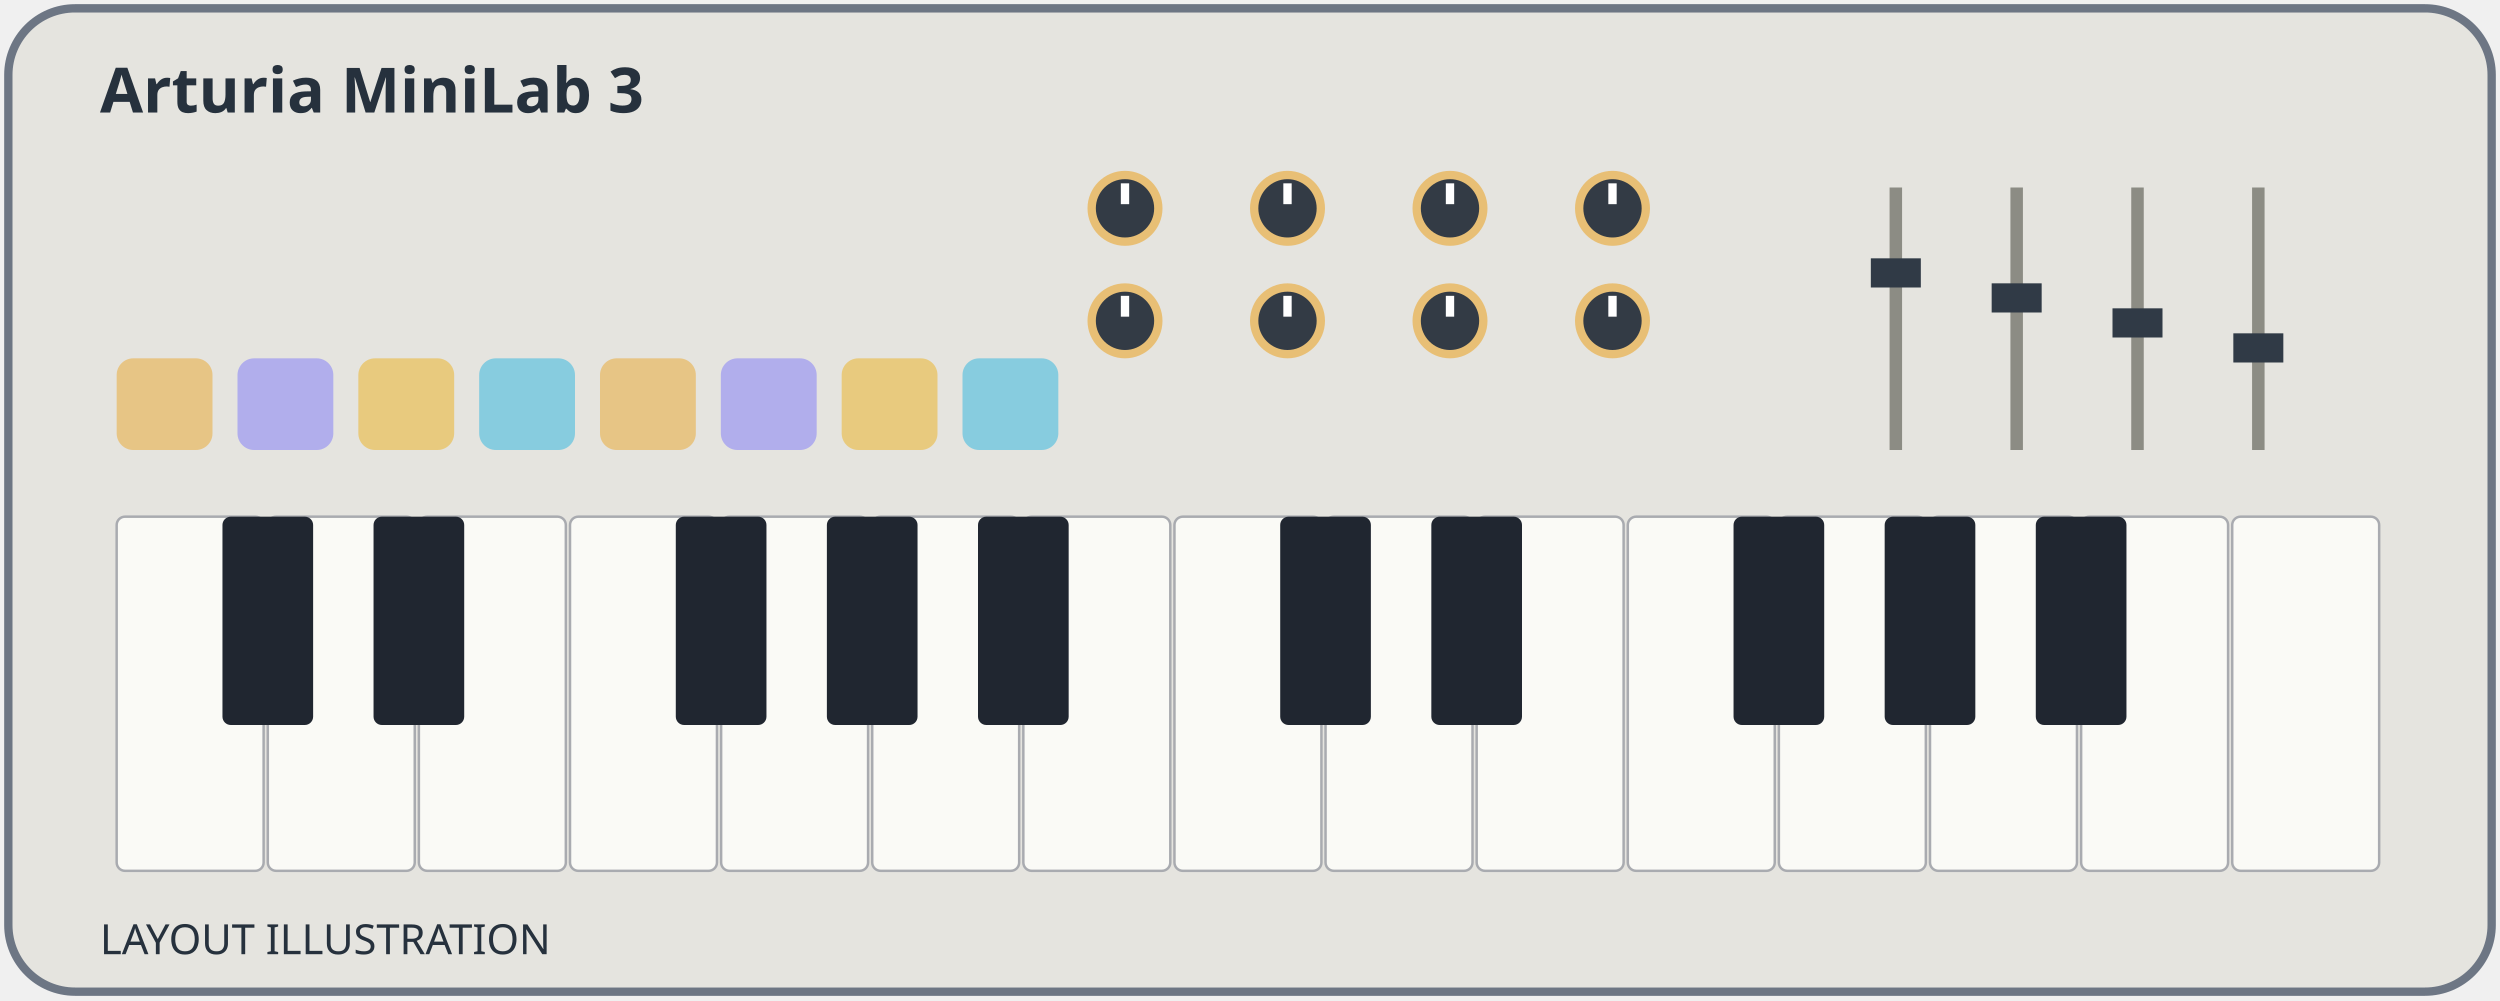
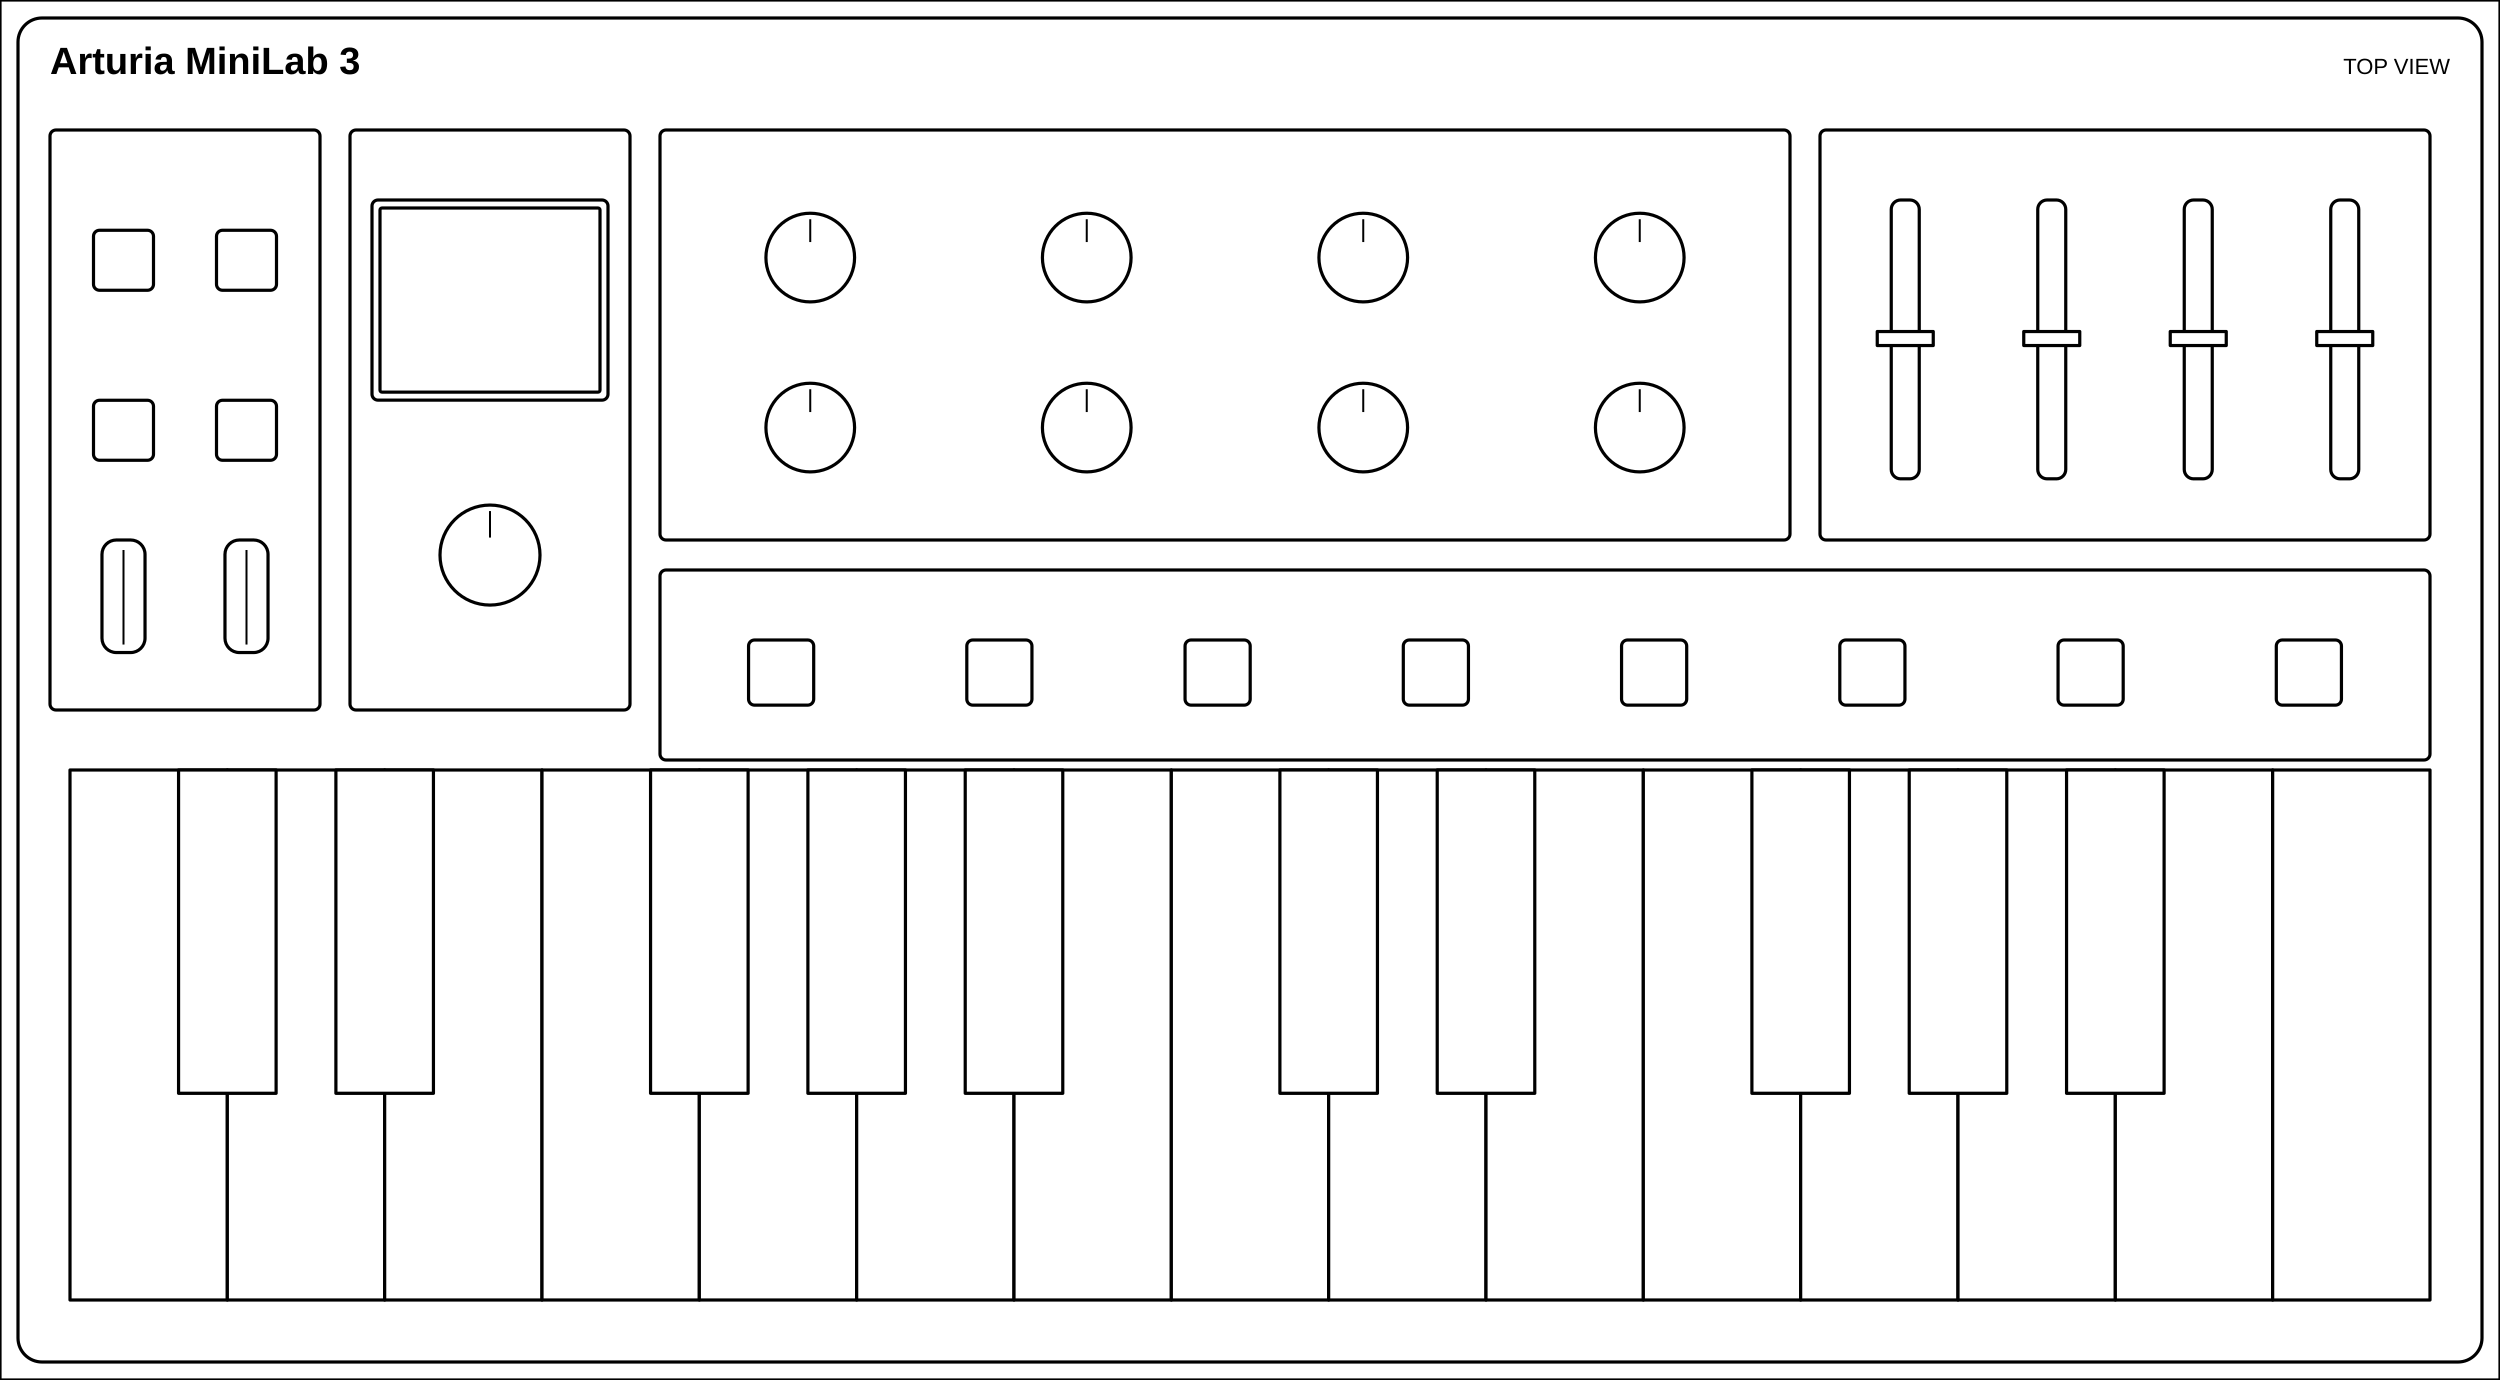
- <svg xmlns="http://www.w3.org/2000/svg" viewBox="0 0 600 240" role="img">
-   <rect x="2" y="2" width="596" height="236" rx="16" fill="#e5e4df" stroke="#6d7684" stroke-width="2" />
-   <text x="24" y="27" fill="#26313d" font-family="sans-serif" font-size="15" font-weight="bold">Arturia MiniLab 3</text>
-   <rect x="28" y="86" width="23" height="22" rx="4" fill="#e8bf75" opacity=".85" />
-   <circle cx="270" cy="50" r="8" fill="#333b45" stroke="#e8bf75" stroke-width="2" />
-   <path d="M270 44v5" stroke="#fff" stroke-width="2" />
-   <rect x="57" y="86" width="23" height="22" rx="4" fill="#a8a4ef" opacity=".85" />
-   <circle cx="309" cy="50" r="8" fill="#333b45" stroke="#e8bf75" stroke-width="2" />
-   <path d="M309 44v5" stroke="#fff" stroke-width="2" />
-   <rect x="86" y="86" width="23" height="22" rx="4" fill="#e9c66d" opacity=".85" />
-   <circle cx="348" cy="50" r="8" fill="#333b45" stroke="#e8bf75" stroke-width="2" />
-   <path d="M348 44v5" stroke="#fff" stroke-width="2" />
-   <rect x="115" y="86" width="23" height="22" rx="4" fill="#77c8df" opacity=".85" />
-   <circle cx="387" cy="50" r="8" fill="#333b45" stroke="#e8bf75" stroke-width="2" />
-   <path d="M387 44v5" stroke="#fff" stroke-width="2" />
-   <rect x="144" y="86" width="23" height="22" rx="4" fill="#e8bf75" opacity=".85" />
-   <circle cx="270" cy="77" r="8" fill="#333b45" stroke="#e8bf75" stroke-width="2" />
-   <path d="M270 71v5" stroke="#fff" stroke-width="2" />
-   <rect x="173" y="86" width="23" height="22" rx="4" fill="#a8a4ef" opacity=".85" />
-   <circle cx="309" cy="77" r="8" fill="#333b45" stroke="#e8bf75" stroke-width="2" />
-   <path d="M309 71v5" stroke="#fff" stroke-width="2" />
-   <rect x="202" y="86" width="23" height="22" rx="4" fill="#e9c66d" opacity=".85" />
-   <circle cx="348" cy="77" r="8" fill="#333b45" stroke="#e8bf75" stroke-width="2" />
-   <path d="M348 71v5" stroke="#fff" stroke-width="2" />
-   <rect x="231" y="86" width="23" height="22" rx="4" fill="#77c8df" opacity=".85" />
-   <circle cx="387" cy="77" r="8" fill="#333b45" stroke="#e8bf75" stroke-width="2" />
-   <path d="M387 71v5" stroke="#fff" stroke-width="2" />
-   <path d="M455 45v63" stroke="#8c8c84" stroke-width="3" />
-   <rect x="449" y="62" width="12" height="7" fill="#303a46" />
-   <path d="M484 45v63" stroke="#8c8c84" stroke-width="3" />
-   <rect x="478" y="68" width="12" height="7" fill="#303a46" />
-   <path d="M513 45v63" stroke="#8c8c84" stroke-width="3" />
-   <rect x="507" y="74" width="12" height="7" fill="#303a46" />
-   <path d="M542 45v63" stroke="#8c8c84" stroke-width="3" />
-   <rect x="536" y="80" width="12" height="7" fill="#303a46" />
-   <rect x="28.00" y="124" width="35.27" height="85" rx="2" fill="#fafaf6" stroke="#a9abb0" stroke-width=".6" />
-   <rect x="64.27" y="124" width="35.27" height="85" rx="2" fill="#fafaf6" stroke="#a9abb0" stroke-width=".6" />
-   <rect x="100.53" y="124" width="35.27" height="85" rx="2" fill="#fafaf6" stroke="#a9abb0" stroke-width=".6" />
-   <rect x="136.80" y="124" width="35.27" height="85" rx="2" fill="#fafaf6" stroke="#a9abb0" stroke-width=".6" />
-   <rect x="173.07" y="124" width="35.27" height="85" rx="2" fill="#fafaf6" stroke="#a9abb0" stroke-width=".6" />
-   <rect x="209.33" y="124" width="35.27" height="85" rx="2" fill="#fafaf6" stroke="#a9abb0" stroke-width=".6" />
-   <rect x="245.60" y="124" width="35.27" height="85" rx="2" fill="#fafaf6" stroke="#a9abb0" stroke-width=".6" />
-   <rect x="281.87" y="124" width="35.27" height="85" rx="2" fill="#fafaf6" stroke="#a9abb0" stroke-width=".6" />
-   <rect x="318.13" y="124" width="35.27" height="85" rx="2" fill="#fafaf6" stroke="#a9abb0" stroke-width=".6" />
-   <rect x="354.40" y="124" width="35.27" height="85" rx="2" fill="#fafaf6" stroke="#a9abb0" stroke-width=".6" />
-   <rect x="390.67" y="124" width="35.27" height="85" rx="2" fill="#fafaf6" stroke="#a9abb0" stroke-width=".6" />
-   <rect x="426.93" y="124" width="35.27" height="85" rx="2" fill="#fafaf6" stroke="#a9abb0" stroke-width=".6" />
-   <rect x="463.20" y="124" width="35.27" height="85" rx="2" fill="#fafaf6" stroke="#a9abb0" stroke-width=".6" />
-   <rect x="499.47" y="124" width="35.27" height="85" rx="2" fill="#fafaf6" stroke="#a9abb0" stroke-width=".6" />
-   <rect x="535.73" y="124" width="35.27" height="85" rx="2" fill="#fafaf6" stroke="#a9abb0" stroke-width=".6" />
-   <rect x="53.39" y="124" width="21.76" height="50" rx="2" fill="#202630" />
-   <rect x="89.65" y="124" width="21.76" height="50" rx="2" fill="#202630" />
-   <rect x="162.19" y="124" width="21.76" height="50" rx="2" fill="#202630" />
-   <rect x="198.45" y="124" width="21.76" height="50" rx="2" fill="#202630" />
-   <rect x="234.72" y="124" width="21.76" height="50" rx="2" fill="#202630" />
-   <rect x="307.25" y="124" width="21.76" height="50" rx="2" fill="#202630" />
-   <rect x="343.52" y="124" width="21.76" height="50" rx="2" fill="#202630" />
-   <rect x="416.05" y="124" width="21.76" height="50" rx="2" fill="#202630" />
-   <rect x="452.32" y="124" width="21.76" height="50" rx="2" fill="#202630" />
-   <rect x="488.59" y="124" width="21.76" height="50" rx="2" fill="#202630" />
-   <text x="24" y="229" fill="#26313d" font-family="sans-serif" font-size="10">LAYOUT ILLUSTRATION</text>
+ <svg xmlns="http://www.w3.org/2000/svg" viewBox="0 0 1250 690" role="img" aria-labelledby="title description">
+   <style>text{font-family:Arial,Helvetica,sans-serif;fill:#000;stroke:none}.line{fill:#fff;stroke:#000;stroke-width:1.6;stroke-linejoin:round;stroke-linecap:round}.thin{fill:none;stroke:#000;stroke-width:1;stroke-linejoin:round;stroke-linecap:round}</style>
+   <rect x="0" y="0" width="1250" height="690" class="line" fill="#fff" stroke="none" stroke-width="1.6" />
+   <rect x="9" y="9" width="1232" height="672" class="line" fill="#fff" stroke="#000" stroke-width="1.6" rx="12" />
+   <text x="25" y="37" fill="#000" font-family="Arial,Helvetica,sans-serif" font-size="19" text-anchor="start" font-weight="bold">Arturia MiniLab 3</text>
+   <text x="1225" y="37" fill="#000" font-family="Arial,Helvetica,sans-serif" font-size="11" text-anchor="end">TOP VIEW</text>
+   <rect x="25" y="65" width="135" height="290" class="line" fill="#fff" stroke="#000" stroke-width="1.6" rx="3" />
+   <g id="performance-shift" data-kind="button" aria-label="Shift">
+     <rect x="46.75" y="115.135" width="30" height="30" class="line" fill="#fff" stroke="#000" stroke-width="1.6" rx="3" />
+   </g>
+   <g id="performance-hold" data-kind="button" aria-label="Hold">
+     <rect x="108.25" y="115.135" width="30" height="30" class="line" fill="#fff" stroke="#000" stroke-width="1.6" rx="3" />
+   </g>
+   <g id="performance-octave" data-kind="button" aria-label="Octave -">
+     <rect x="46.75" y="200.135" width="30" height="30" class="line" fill="#fff" stroke="#000" stroke-width="1.6" rx="3" />
+   </g>
+   <g id="performance-octave-2" data-kind="button" aria-label="Octave +">
+     <rect x="108.25" y="200.135" width="30" height="30" class="line" fill="#fff" stroke="#000" stroke-width="1.6" rx="3" />
+   </g>
+   <g id="performance-pitch" data-kind="strip" aria-label="Pitch">
+     <rect x="50.987" y="270" width="21.525" height="56.271" class="line" fill="#fff" stroke="#000" stroke-width="1.6" rx="7.175" />
+     <path d="M61.75 275L61.75 322.271" fill="none" stroke="#000" stroke-width="1" />
+   </g>
+   <g id="performance-mod" data-kind="strip" aria-label="Mod">
+     <rect x="112.487" y="270" width="21.525" height="56.271" class="line" fill="#fff" stroke="#000" stroke-width="1.6" rx="7.175" />
+     <path d="M123.25 275L123.25 322.271" fill="none" stroke="#000" stroke-width="1" />
+   </g>
+   <rect x="175" y="65" width="140" height="290" class="line" fill="#fff" stroke="#000" stroke-width="1.6" rx="3" />
+   <g id="display-display" data-kind="screen" aria-label="Display">
+     <rect x="186" y="100" width="118" height="100.07" class="line" fill="#fff" stroke="#000" stroke-width="1.6" rx="3" />
+     <rect x="190" y="104" width="110" height="92.07" class="line" fill="#fff" stroke="#000" stroke-width="1.6" rx="1" />
+   </g>
+   <g id="display-main-encoder" data-kind="knob" aria-label="Main encoder">
+     <circle cx="245" cy="277.535" r="25" class="line" fill="#fff" stroke="#000" stroke-width="1.6" />
+     <path d="M245 255.535L245 268.785" fill="none" stroke="#000" stroke-width="1" />
+   </g>
+   <rect x="330" y="65" width="565" height="205" class="line" fill="#fff" stroke="#000" stroke-width="1.6" rx="3" />
+   <g id="encoders-encoder-1" data-kind="knob" aria-label="Encoder 1">
+     <circle cx="405.125" cy="128.785" r="22.165" class="line" fill="#fff" stroke="#000" stroke-width="1.6" />
+     <path d="M405.125 109.62L405.125 121.027" fill="none" stroke="#000" stroke-width="1" />
+   </g>
+   <g id="encoders-encoder-2" data-kind="knob" aria-label="Encoder 2">
+     <circle cx="543.375" cy="128.785" r="22.165" class="line" fill="#fff" stroke="#000" stroke-width="1.6" />
+     <path d="M543.375 109.62L543.375 121.027" fill="none" stroke="#000" stroke-width="1" />
+   </g>
+   <g id="encoders-encoder-3" data-kind="knob" aria-label="Encoder 3">
+     <circle cx="681.625" cy="128.785" r="22.165" class="line" fill="#fff" stroke="#000" stroke-width="1.6" />
+     <path d="M681.625 109.62L681.625 121.027" fill="none" stroke="#000" stroke-width="1" />
+   </g>
+   <g id="encoders-encoder-4" data-kind="knob" aria-label="Encoder 4">
+     <circle cx="819.875" cy="128.785" r="22.165" class="line" fill="#fff" stroke="#000" stroke-width="1.6" />
+     <path d="M819.875 109.62L819.875 121.027" fill="none" stroke="#000" stroke-width="1" />
+   </g>
+   <g id="encoders-encoder-5" data-kind="knob" aria-label="Encoder 5">
+     <circle cx="405.125" cy="213.785" r="22.165" class="line" fill="#fff" stroke="#000" stroke-width="1.6" />
+     <path d="M405.125 194.62L405.125 206.027" fill="none" stroke="#000" stroke-width="1" />
+   </g>
+   <g id="encoders-encoder-6" data-kind="knob" aria-label="Encoder 6">
+     <circle cx="543.375" cy="213.785" r="22.165" class="line" fill="#fff" stroke="#000" stroke-width="1.6" />
+     <path d="M543.375 194.62L543.375 206.027" fill="none" stroke="#000" stroke-width="1" />
+   </g>
+   <g id="encoders-encoder-7" data-kind="knob" aria-label="Encoder 7">
+     <circle cx="681.625" cy="213.785" r="22.165" class="line" fill="#fff" stroke="#000" stroke-width="1.6" />
+     <path d="M681.625 194.62L681.625 206.027" fill="none" stroke="#000" stroke-width="1" />
+   </g>
+   <g id="encoders-encoder-8" data-kind="knob" aria-label="Encoder 8">
+     <circle cx="819.875" cy="213.785" r="22.165" class="line" fill="#fff" stroke="#000" stroke-width="1.6" />
+     <path d="M819.875 194.62L819.875 206.027" fill="none" stroke="#000" stroke-width="1" />
+   </g>
+   <rect x="910" y="65" width="305" height="205" class="line" fill="#fff" stroke="#000" stroke-width="1.6" rx="3" />
+   <g id="faders-fader-1" data-kind="fader" aria-label="Fader 1">
+     <rect x="945.625" y="100" width="14" height="139.412" class="line" fill="#fff" stroke="#000" stroke-width="1.6" rx="4.667" />
+     <rect x="938.625" y="165.758" width="28" height="7" class="line" fill="#000" stroke="#000" stroke-width="1.6" />
+   </g>
+   <g id="faders-fader-2" data-kind="fader" aria-label="Fader 2">
+     <rect x="1018.875" y="100" width="14" height="139.412" class="line" fill="#fff" stroke="#000" stroke-width="1.6" rx="4.667" />
+     <rect x="1011.875" y="165.758" width="28" height="7" class="line" fill="#000" stroke="#000" stroke-width="1.6" />
+   </g>
+   <g id="faders-fader-3" data-kind="fader" aria-label="Fader 3">
+     <rect x="1092.125" y="100" width="14" height="139.412" class="line" fill="#fff" stroke="#000" stroke-width="1.6" rx="4.667" />
+     <rect x="1085.125" y="165.758" width="28" height="7" class="line" fill="#000" stroke="#000" stroke-width="1.6" />
+   </g>
+   <g id="faders-fader-4" data-kind="fader" aria-label="Fader 4">
+     <rect x="1165.375" y="100" width="14" height="139.412" class="line" fill="#fff" stroke="#000" stroke-width="1.6" rx="4.667" />
+     <rect x="1158.375" y="165.758" width="28" height="7" class="line" fill="#000" stroke="#000" stroke-width="1.6" />
+   </g>
+   <rect x="330" y="285" width="885" height="95" class="line" fill="#fff" stroke="#000" stroke-width="1.6" rx="3" />
+   <g id="pads-pad-1" data-kind="pad" aria-label="Pad 1">
+     <rect x="374.277" y="320" width="32.57" height="32.57" class="line" fill="#fff" stroke="#000" stroke-width="1.6" rx="3" />
+   </g>
+   <g id="pads-pad-2" data-kind="pad" aria-label="Pad 2">
+     <rect x="483.402" y="320" width="32.57" height="32.57" class="line" fill="#fff" stroke="#000" stroke-width="1.6" rx="3" />
+   </g>
+   <g id="pads-pad-3" data-kind="pad" aria-label="Pad 3">
+     <rect x="592.528" y="320" width="32.57" height="32.57" class="line" fill="#fff" stroke="#000" stroke-width="1.6" rx="3" />
+   </g>
+   <g id="pads-pad-4" data-kind="pad" aria-label="Pad 4">
+     <rect x="701.653" y="320" width="32.57" height="32.57" class="line" fill="#fff" stroke="#000" stroke-width="1.6" rx="3" />
+   </g>
+   <g id="pads-pad-5" data-kind="pad" aria-label="Pad 5">
+     <rect x="810.778" y="320" width="32.57" height="32.57" class="line" fill="#fff" stroke="#000" stroke-width="1.6" rx="3" />
+   </g>
+   <g id="pads-pad-6" data-kind="pad" aria-label="Pad 6">
+     <rect x="919.903" y="320" width="32.57" height="32.57" class="line" fill="#fff" stroke="#000" stroke-width="1.6" rx="3" />
+   </g>
+   <g id="pads-pad-7" data-kind="pad" aria-label="Pad 7">
+     <rect x="1029.027" y="320" width="32.57" height="32.57" class="line" fill="#fff" stroke="#000" stroke-width="1.6" rx="3" />
+   </g>
+   <g id="pads-pad-8" data-kind="pad" aria-label="Pad 8">
+     <rect x="1138.152" y="320" width="32.57" height="32.57" class="line" fill="#fff" stroke="#000" stroke-width="1.6" rx="3" />
+   </g>
+   <g id="keyboard" aria-label="Keyboard">
+     <g id="key-1" data-kind="key" aria-label="Key 1">
+       <rect x="35" y="385" width="78.667" height="265" class="line" fill="#fff" stroke="#000" stroke-width="1.6" rx="0" />
+     </g>
+     <g id="key-3" data-kind="key" aria-label="Key 3">
+       <rect x="113.667" y="385" width="78.667" height="265" class="line" fill="#fff" stroke="#000" stroke-width="1.6" rx="0" />
+     </g>
+     <g id="key-5" data-kind="key" aria-label="Key 5">
+       <rect x="192.333" y="385" width="78.667" height="265" class="line" fill="#fff" stroke="#000" stroke-width="1.6" rx="0" />
+     </g>
+     <g id="key-6" data-kind="key" aria-label="Key 6">
+       <rect x="271" y="385" width="78.667" height="265" class="line" fill="#fff" stroke="#000" stroke-width="1.6" rx="0" />
+     </g>
+     <g id="key-8" data-kind="key" aria-label="Key 8">
+       <rect x="349.667" y="385" width="78.667" height="265" class="line" fill="#fff" stroke="#000" stroke-width="1.6" rx="0" />
+     </g>
+     <g id="key-10" data-kind="key" aria-label="Key 10">
+       <rect x="428.333" y="385" width="78.667" height="265" class="line" fill="#fff" stroke="#000" stroke-width="1.6" rx="0" />
+     </g>
+     <g id="key-12" data-kind="key" aria-label="Key 12">
+       <rect x="507" y="385" width="78.667" height="265" class="line" fill="#fff" stroke="#000" stroke-width="1.6" rx="0" />
+     </g>
+     <g id="key-13" data-kind="key" aria-label="Key 13">
+       <rect x="585.667" y="385" width="78.667" height="265" class="line" fill="#fff" stroke="#000" stroke-width="1.6" rx="0" />
+     </g>
+     <g id="key-15" data-kind="key" aria-label="Key 15">
+       <rect x="664.333" y="385" width="78.667" height="265" class="line" fill="#fff" stroke="#000" stroke-width="1.6" rx="0" />
+     </g>
+     <g id="key-17" data-kind="key" aria-label="Key 17">
+       <rect x="743" y="385" width="78.667" height="265" class="line" fill="#fff" stroke="#000" stroke-width="1.6" rx="0" />
+     </g>
+     <g id="key-18" data-kind="key" aria-label="Key 18">
+       <rect x="821.667" y="385" width="78.667" height="265" class="line" fill="#fff" stroke="#000" stroke-width="1.6" rx="0" />
+     </g>
+     <g id="key-20" data-kind="key" aria-label="Key 20">
+       <rect x="900.333" y="385" width="78.667" height="265" class="line" fill="#fff" stroke="#000" stroke-width="1.6" rx="0" />
+     </g>
+     <g id="key-22" data-kind="key" aria-label="Key 22">
+       <rect x="979" y="385" width="78.667" height="265" class="line" fill="#fff" stroke="#000" stroke-width="1.6" rx="0" />
+     </g>
+     <g id="key-24" data-kind="key" aria-label="Key 24">
+       <rect x="1057.667" y="385" width="78.667" height="265" class="line" fill="#fff" stroke="#000" stroke-width="1.6" rx="0" />
+     </g>
+     <g id="key-25" data-kind="key" aria-label="Key 25">
+       <rect x="1136.333" y="385" width="78.667" height="265" class="line" fill="#fff" stroke="#000" stroke-width="1.6" rx="0" />
+     </g>
+     <g id="key-2" data-kind="key" aria-label="Key 2">
+       <rect x="89.28" y="385" width="48.773" height="161.65" class="line" fill="#000" stroke="#000" stroke-width="1.6" rx="0" />
+     </g>
+     <g id="key-4" data-kind="key" aria-label="Key 4">
+       <rect x="167.947" y="385" width="48.773" height="161.65" class="line" fill="#000" stroke="#000" stroke-width="1.6" rx="0" />
+     </g>
+     <g id="key-7" data-kind="key" aria-label="Key 7">
+       <rect x="325.28" y="385" width="48.773" height="161.65" class="line" fill="#000" stroke="#000" stroke-width="1.6" rx="0" />
+     </g>
+     <g id="key-9" data-kind="key" aria-label="Key 9">
+       <rect x="403.947" y="385" width="48.773" height="161.65" class="line" fill="#000" stroke="#000" stroke-width="1.6" rx="0" />
+     </g>
+     <g id="key-11" data-kind="key" aria-label="Key 11">
+       <rect x="482.613" y="385" width="48.773" height="161.65" class="line" fill="#000" stroke="#000" stroke-width="1.6" rx="0" />
+     </g>
+     <g id="key-14" data-kind="key" aria-label="Key 14">
+       <rect x="639.947" y="385" width="48.773" height="161.65" class="line" fill="#000" stroke="#000" stroke-width="1.6" rx="0" />
+     </g>
+     <g id="key-16" data-kind="key" aria-label="Key 16">
+       <rect x="718.613" y="385" width="48.773" height="161.65" class="line" fill="#000" stroke="#000" stroke-width="1.6" rx="0" />
+     </g>
+     <g id="key-19" data-kind="key" aria-label="Key 19">
+       <rect x="875.947" y="385" width="48.773" height="161.65" class="line" fill="#000" stroke="#000" stroke-width="1.6" rx="0" />
+     </g>
+     <g id="key-21" data-kind="key" aria-label="Key 21">
+       <rect x="954.613" y="385" width="48.773" height="161.65" class="line" fill="#000" stroke="#000" stroke-width="1.6" rx="0" />
+     </g>
+     <g id="key-23" data-kind="key" aria-label="Key 23">
+       <rect x="1033.28" y="385" width="48.773" height="161.65" class="line" fill="#000" stroke="#000" stroke-width="1.6" rx="0" />
+     </g>
+   </g>
</svg>
